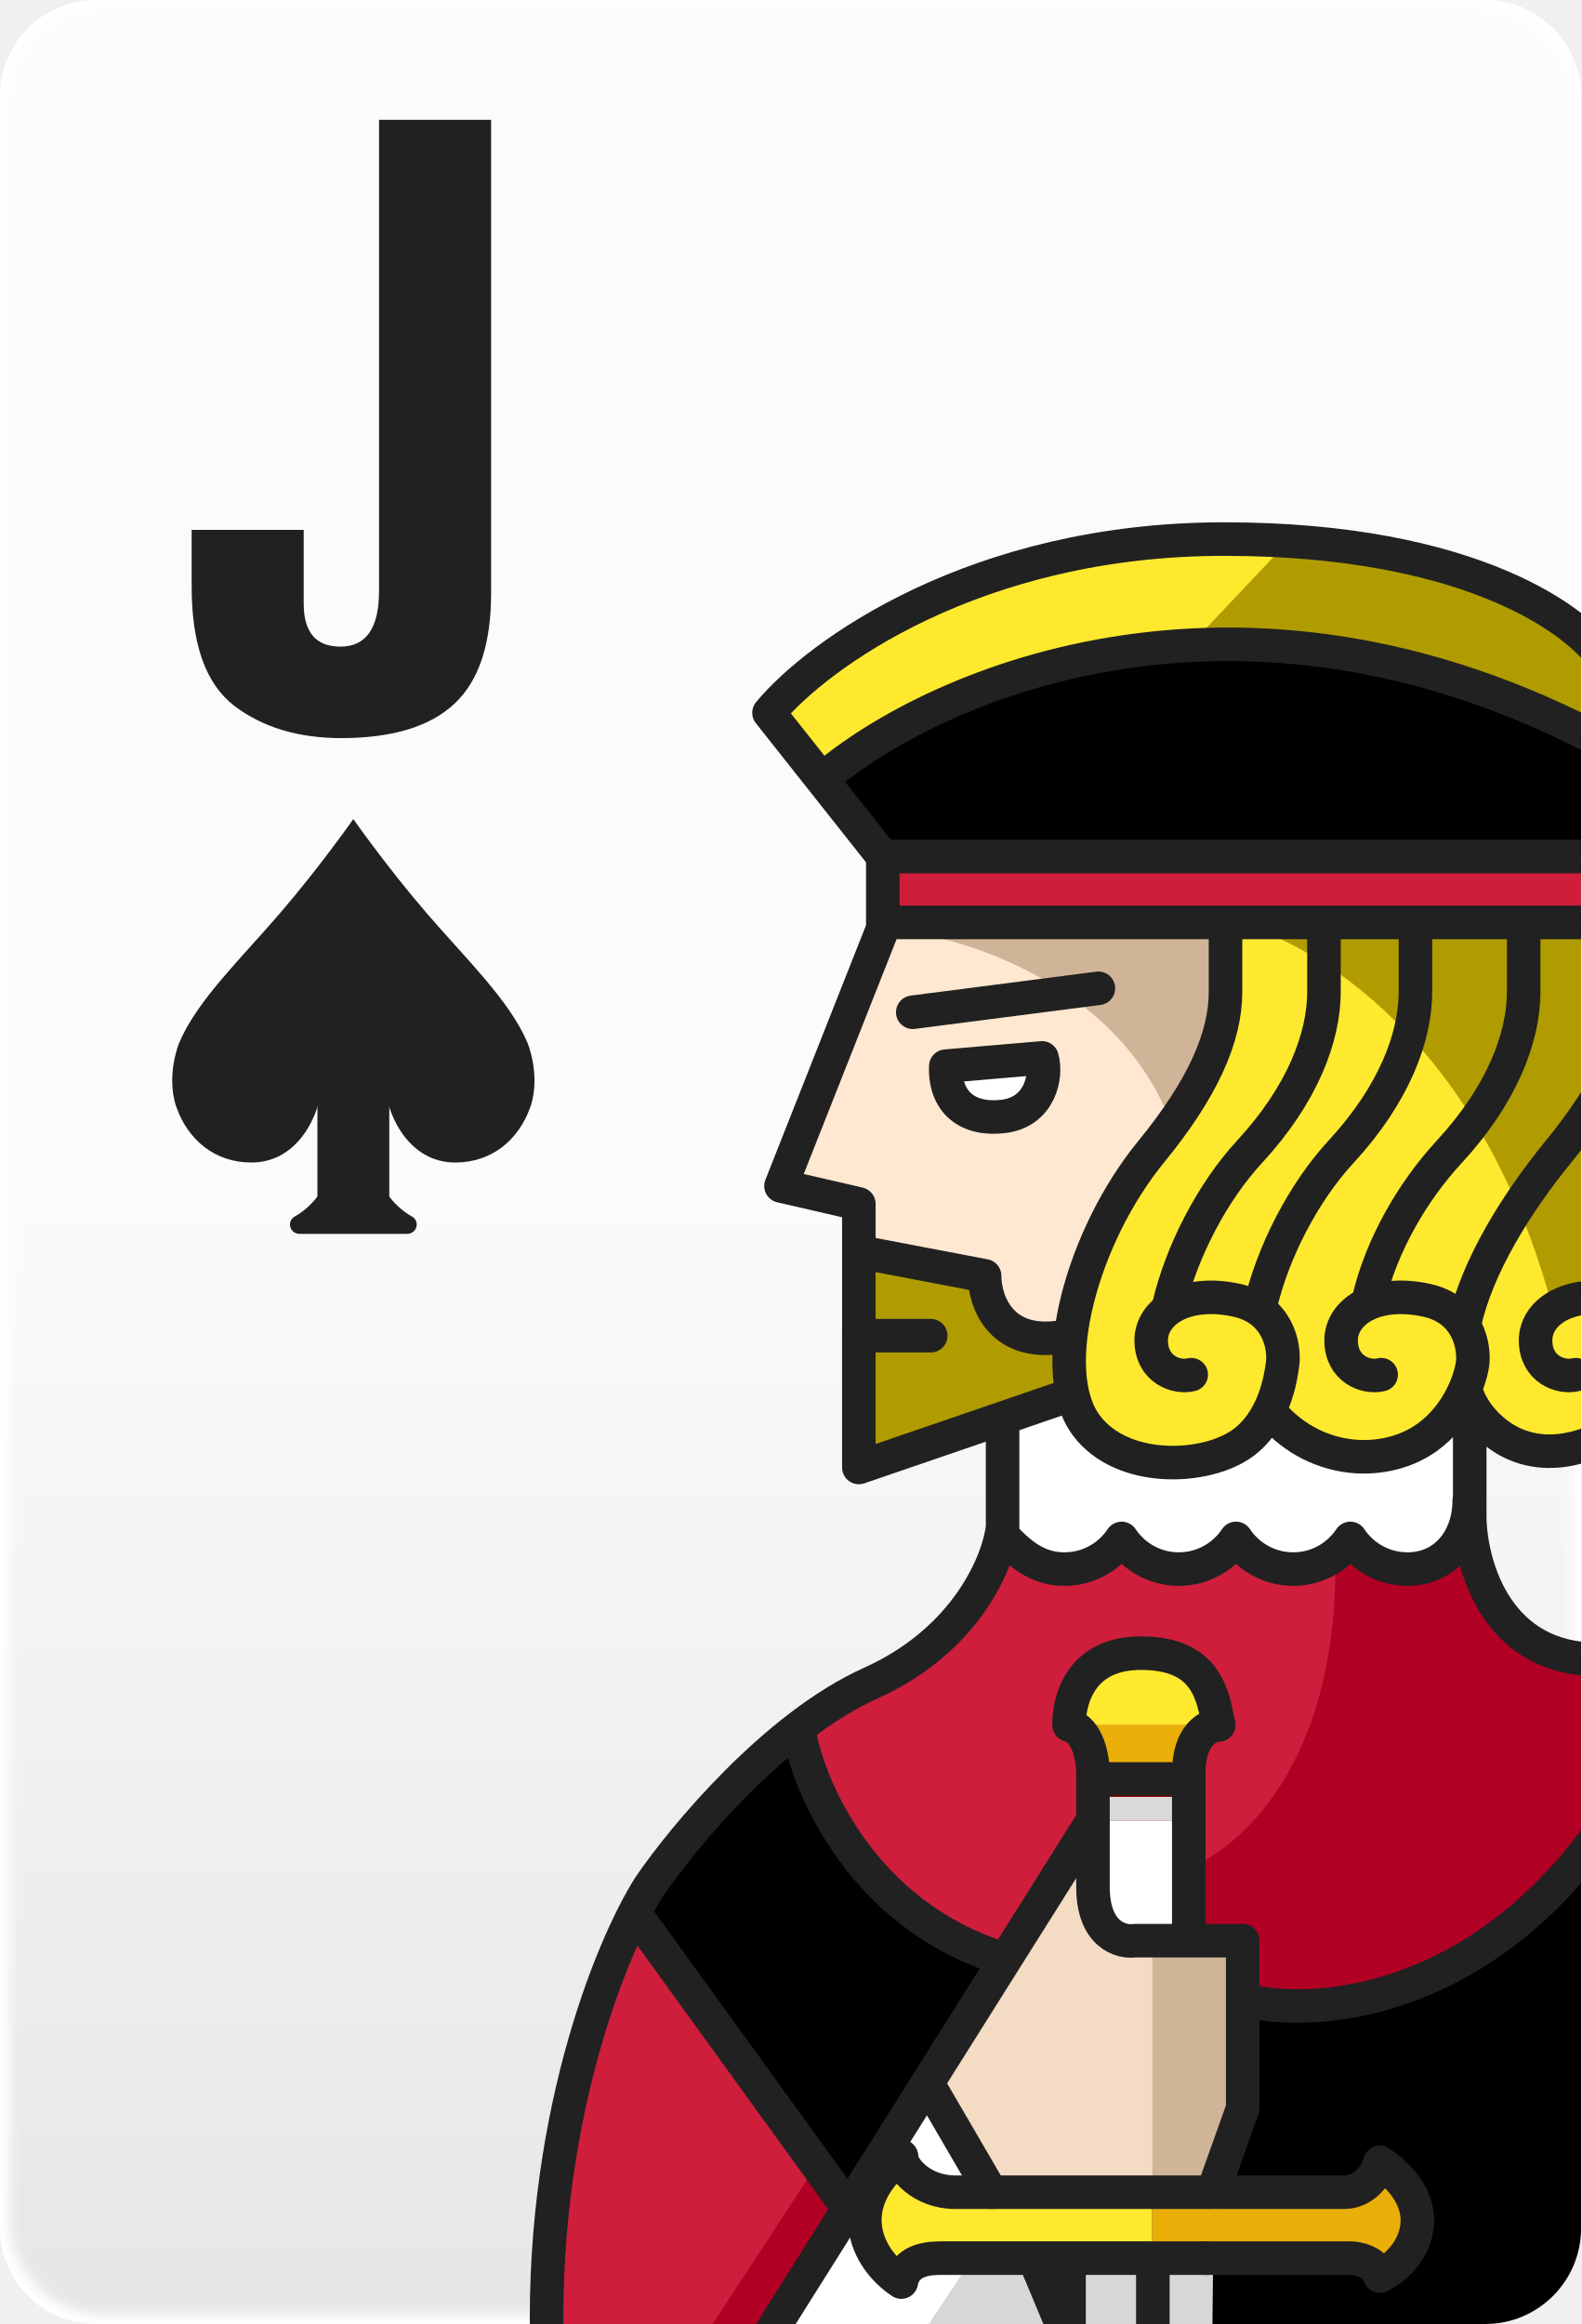
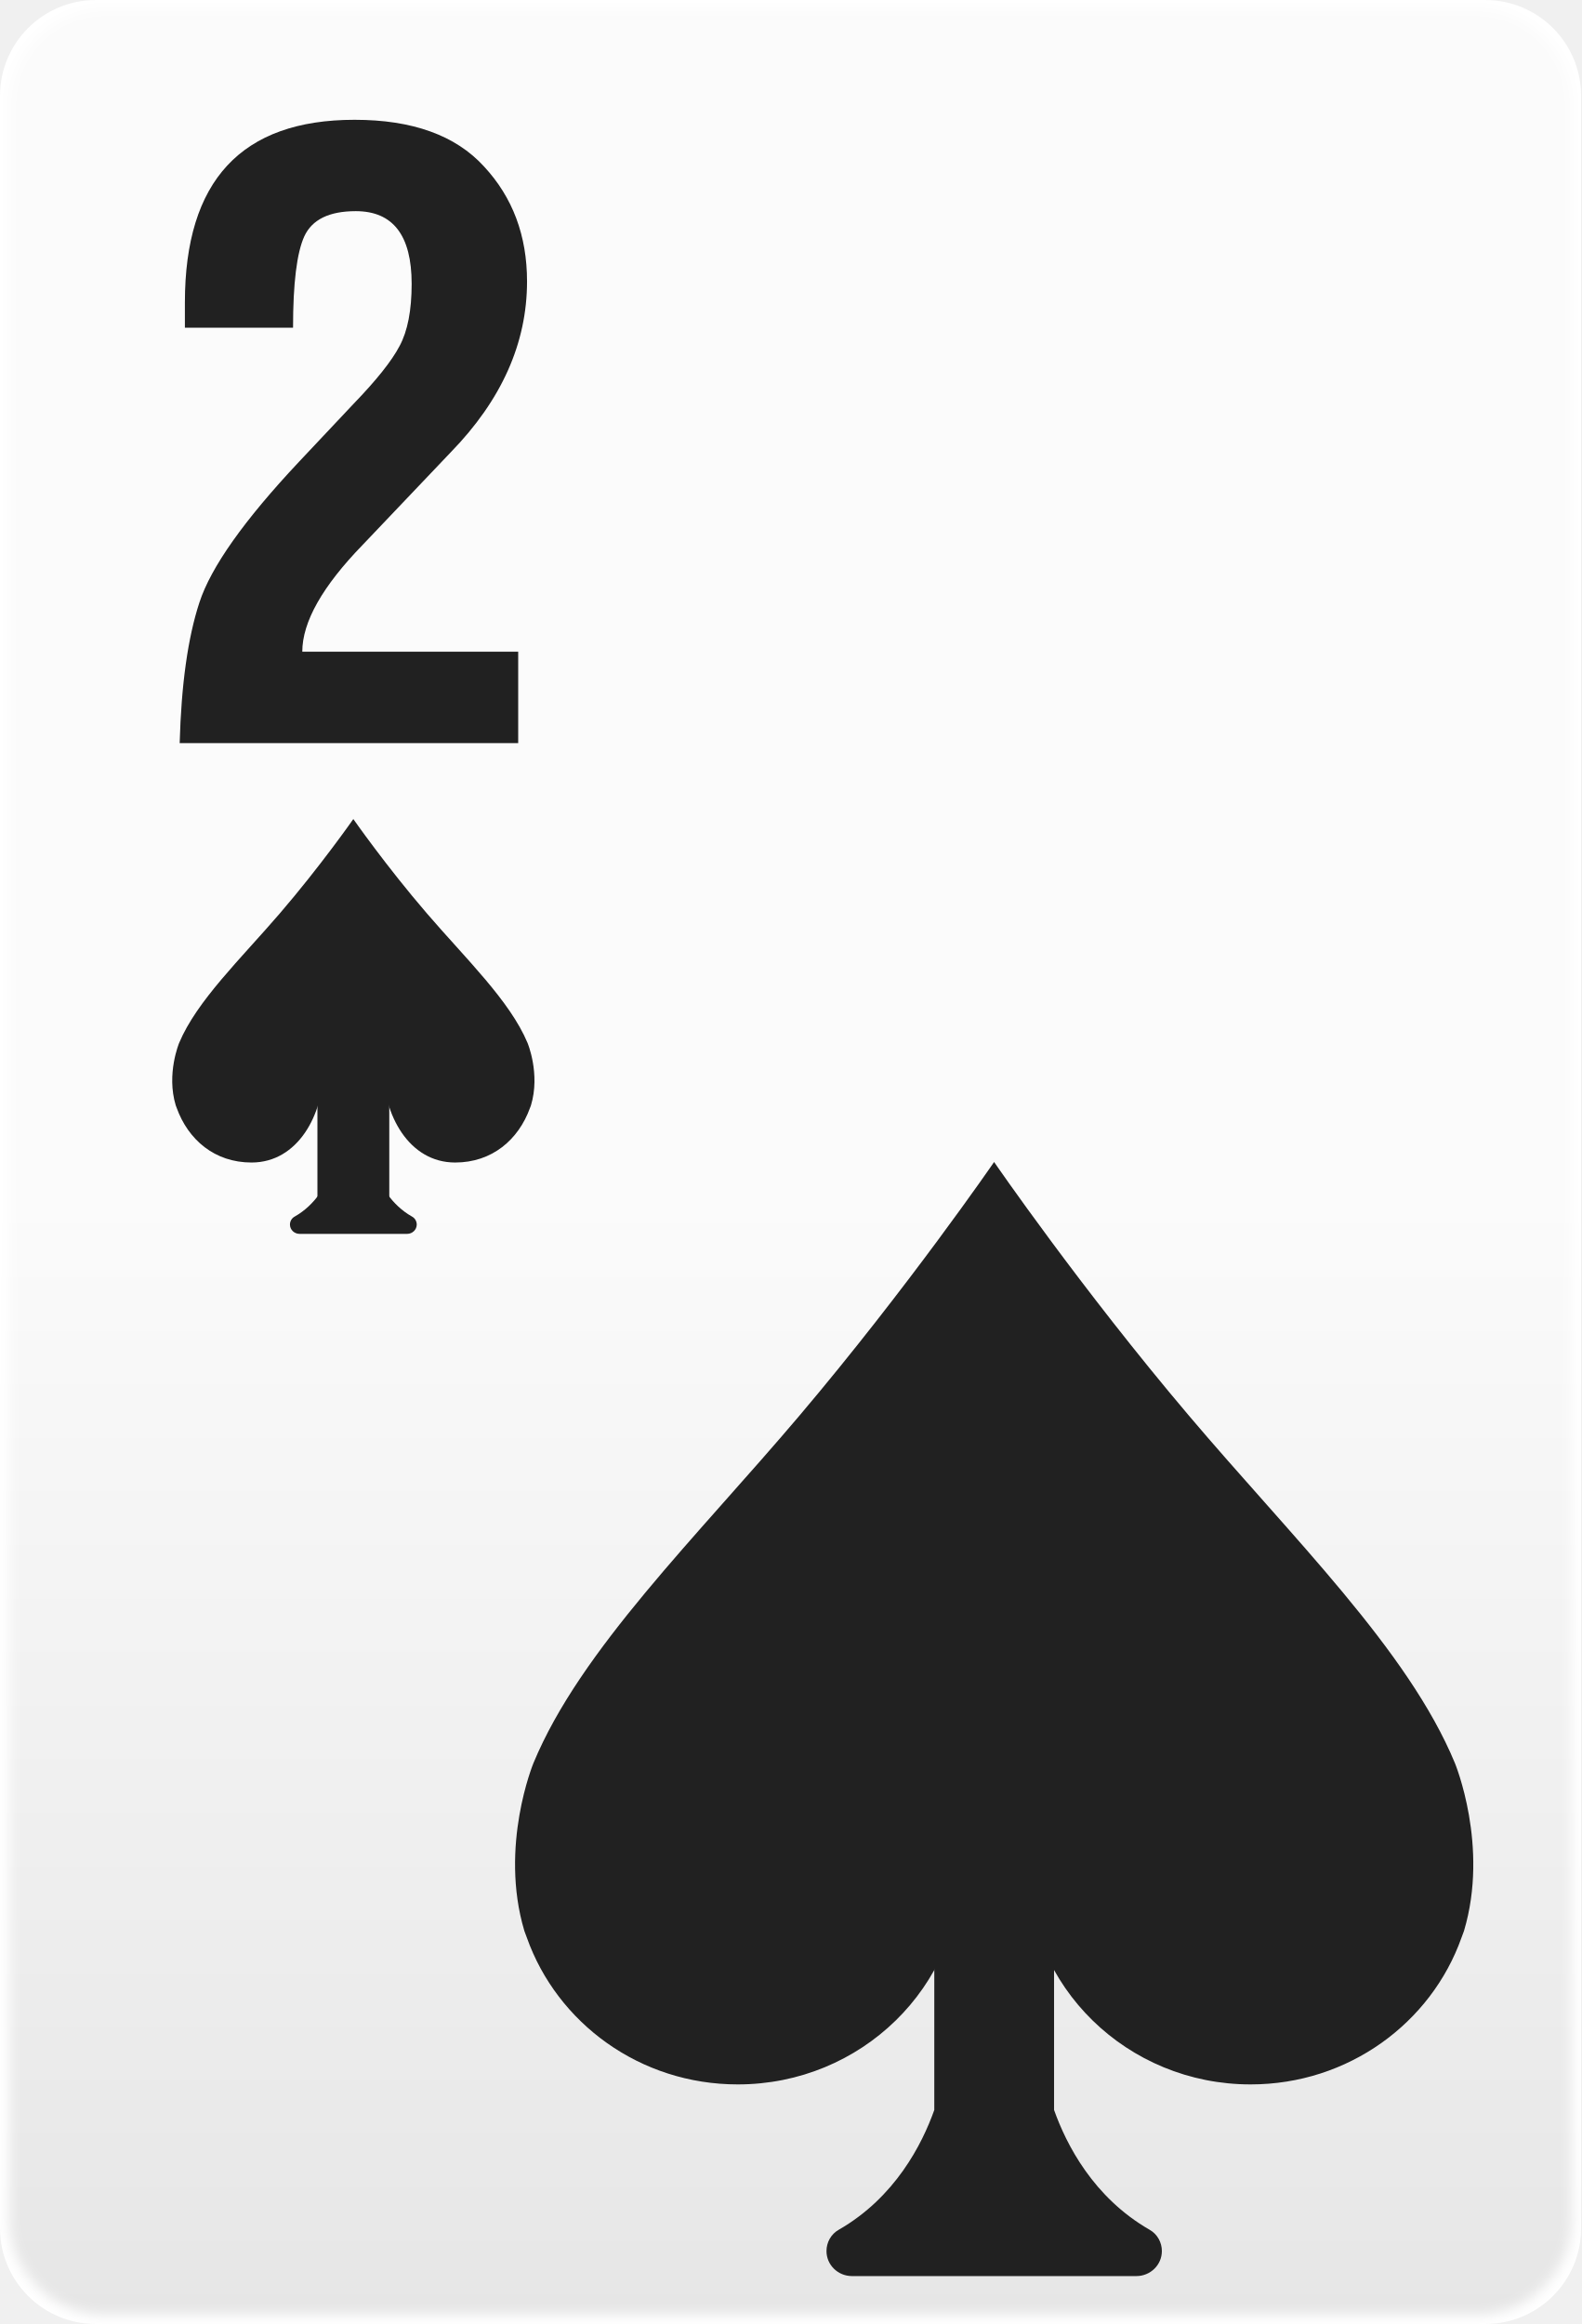
<svg xmlns="http://www.w3.org/2000/svg" width="132" height="194" viewBox="0 0 132 194" fill="none">
-   <g clip-path="url(#clip0_8462_308247)">
-     <g filter="url(#filter0_i_8462_308247)">
-       <rect width="132" height="194" rx="8" fill="url(#paint0_linear_8462_308247)" />
+   <g clip-path="url(#clip0_8462_308238)">
+     <g filter="url(#filter0_i_8462_308238)">
+       <rect width="132" height="194" rx="8" fill="url(#paint0_linear_8462_308238)" />
      <rect width="132" height="194" rx="8" fill="white" fill-opacity="0.5" />
    </g>
+     <path fill-rule="evenodd" clip-rule="evenodd" d="M88 132H92V146H88V176.133C89.019 179.002 91.273 183.432 95.975 186.132C96.621 186.494 97 187.187 97 187.911C97 189.066 96.047 190 94.868 190H88H84H82H78H71.132C69.953 190 69 189.066 69 187.911C69 187.187 69.379 186.494 70.025 186.132C74.727 183.432 76.981 179.002 78 176.133V146H74V132H78H88Z" fill="#212121" />
+     <path fill-rule="evenodd" clip-rule="evenodd" d="M86.491 150.797C86.026 152.386 85.757 154.057 85.757 155.789C85.757 165.844 94.11 174 104.406 174C112.562 174 119.484 168.877 122.015 161.748C122.015 161.748 122.211 161.222 122.223 161.187C124.338 154.105 121.465 147.179 121.465 147.179C117.564 137.745 107.854 128.323 99.258 118.173C90.233 107.533 82.994 97 82.994 97C82.994 97 75.755 107.533 66.742 118.173C58.146 128.323 48.436 137.745 44.535 147.179C44.535 147.179 41.662 154.117 43.777 161.187C43.789 161.222 43.985 161.748 43.985 161.748C46.516 168.877 53.425 174 61.594 174C71.89 174 80.243 165.844 80.243 155.789C80.243 154.057 79.974 152.386 79.509 150.797" fill="#212121" />
    <path fill-rule="evenodd" clip-rule="evenodd" d="M32.902 81.404H26.097V86.617H27.61V97.837C27.224 98.905 26.372 100.554 24.594 101.56C24.35 101.695 24.207 101.953 24.207 102.222C24.207 102.652 24.567 103 25.013 103H27.61H29.122H29.878H31.39H33.987C34.432 103 34.792 102.652 34.792 102.222C34.792 101.953 34.649 101.695 34.405 101.56C32.627 100.554 31.775 98.905 31.39 97.837V86.617H32.902V81.404Z" fill="#212121" />
    <path fill-rule="evenodd" clip-rule="evenodd" d="M31.82 88.403C31.644 88.995 32 88.617 32 89.262C32 93.006 34.107 97.043 38 97.043C41.083 97.043 43.292 95.135 44.249 92.481C44.249 92.481 44.323 92.285 44.328 92.272C45.128 89.635 44.041 87.056 44.041 87.056C42.567 83.543 38.896 80.035 35.646 76.256C32.234 72.294 29.498 68.372 29.498 68.372C29.498 68.372 26.761 72.294 23.354 76.256C20.104 80.035 16.433 83.543 14.958 87.056C14.958 87.056 13.872 89.639 14.672 92.272C14.676 92.285 14.75 92.481 14.75 92.481C15.707 95.135 17.912 97.043 21 97.043C24.892 97.043 27 93.006 27 89.262C27 88.617 27.356 88.995 27.18 88.403" fill="#212121" />
    <rect x="26.5" y="88" width="6" height="12" fill="#212121" />
-     <g clip-path="url(#clip1_8462_308247)">
-       <path d="M66.702 168V144C67.202 143.5 69.702 141.8 75.702 139C81.702 136.2 83.535 129.5 83.702 126.5L112.202 129C113.002 146.6 103.535 155 98.702 157L90.702 153.5L82.702 166L66.702 168Z" fill="#CE1E3C" />
-       <path d="M134.202 138.5C123.402 137.7 122.035 128.5 122.702 124L111.202 125C113.202 145.4 104.369 153.833 99.202 156V162.5H103.702V167C119.702 169.8 130.702 159.167 134.202 153.5V138.5Z" fill="#B10024" />
-       <path d="M84.702 163C71.502 160.6 67.535 149.333 67.202 144C60.802 148.4 54.869 156.5 52.702 160L70.702 184L62.202 198H115.202L132.202 194.5C137.535 175.167 145.402 139.9 134.202 153.5C123.002 167.1 109.869 168.167 104.702 167C103.535 166.667 97.902 165.4 84.702 163Z" fill="black" />
-       <path d="M79.702 183.5C77.302 183.5 75.702 181.833 75.202 181L73.202 182.5L72.202 187.5L75.202 190.5L77.702 188.5H96.202V183.5H79.702Z" fill="#FFE92F" />
-       <path d="M96.202 184L113.702 183L116.702 181.5L118.202 188L115.702 189.5L96.202 188V184Z" fill="#E9AE08" />
-       <path d="M55.702 196.5L66.702 179L70.702 185L63.702 196.5H55.702Z" fill="#B10024" />
-       <path d="M68 181L53 161C50.6 163.8 48 174.167 47 179L45.5 194H59.5L68 181Z" fill="#CE1E3C" />
-       <path d="M83.702 128.5V118.5L88.702 116.5L123.202 117.5L122.202 127.5C118.602 133.9 114.369 130.833 112.702 128.5C108.702 132.9 104.369 130.333 102.702 128.5C98.302 133.3 94.535 130.5 93.202 128.5C88.802 132.5 85.035 130.167 83.702 128.5Z" fill="white" />
-       <path d="M101.202 144H89.702L91.702 148.5H98.702L101.202 144Z" fill="#E9AE08" />
-       <path d="M89.702 141.5L93.202 139H97.202L101.202 141.5V144H89.702V141.5Z" fill="#FFE92F" />
-       <path d="M90.702 159.5V153L77.202 173.5L83.202 183.5H96.702V162.5H93.202L90.702 159.5Z" fill="#F4DBC3" />
-       <path d="M103.202 176.5V162.5H96.202V183H100.702L103.202 176.5Z" fill="#D0B498" />
-       <path d="M77.702 174L72.202 181.5L72.702 183L75.702 181.5L78.202 183H82.202L77.702 174Z" fill="white" />
-       <path d="M72.702 183.5L71.202 182.5L61.202 199H74.702L81.202 189.5H76.702L74.702 191L72.702 187V183.5Z" fill="white" />
-       <path d="M76.202 196L80.869 189H101.276L101.202 196H76.202Z" fill="#D7D7D7" />
-       <path d="M91.202 152H99.202V161.5H91.202V152Z" fill="white" />
-       <rect x="92" y="149" width="8" height="3" fill="#D9D9D9" />
-       <path d="M91.702 149H99.202" stroke="#900600" stroke-width="2" stroke-linecap="round" stroke-linejoin="round" />
-       <path d="M98.202 96L75.202 79.5L76.702 77H104.202V86L101.702 91.5L98.202 96Z" fill="#D0B498" />
-       <path d="M98.202 95C94.202 82.2 80.202 78 73.702 77.5L65.202 99L71.702 101L72.702 105L81.702 106.5L85.202 111.5L88.202 112.5L90.202 111C90.602 107 95.702 98.667 98.202 95Z" fill="#FFE8D1" />
-       <path d="M86.994 88.31L78.961 88.999C78.845 91.997 80.785 93.573 83.802 93.19C86.82 92.807 87.436 89.828 86.994 88.31Z" fill="white" />
-       <path d="M72.202 122.5V104.5L81.702 106.5C81.702 109.7 84.369 111.167 85.702 111.5L88.702 112V116.5L72.202 122.5Z" fill="#B09C00" />
-       <path d="M99.202 91.5C102.802 87.5 102.702 79.833 102.202 76.5L133.702 77.5L135.202 121H125.702L121.702 117.5L116.702 122H110.702L105.702 118.5L99.202 122C97.535 121.667 93.702 120.7 91.702 119.5C89.702 118.3 88.869 114.667 88.702 113L90.702 104.5C92.035 101.833 95.602 95.5 99.202 91.5Z" fill="#FFE92F" />
-       <path d="M129.702 109.5C123.702 86.7 109.535 78.667 103.202 77H138.702V104L129.702 109.5Z" fill="#B09C00" />
-       <path d="M132.202 61.5C101.402 45.9 77.035 57.333 68.702 65L73.702 71.5H132.202H138.202L132.202 61.5Z" fill="black" />
-       <path d="M101.202 53.5C88.002 53.1 74.035 60.667 68.702 64.5L64.702 59C79.102 44.6 102.035 44 111.702 45.5L101.202 53.5Z" fill="#FFE92F" />
-       <rect x="74.202" y="72" width="60" height="5" fill="#CE1E3C" />
-       <path d="M108.202 44.5L114.702 45.5C123.502 45.5 130.369 50.833 132.702 53.5V61.5C119.502 54.7 105.202 53.333 99.702 53.5L108.202 44.5Z" fill="#B09C00" />
-       <path d="M134.202 55.5C132.202 52 123.002 45 102.202 45C81.402 45 68.202 54.667 64.202 59.5L73.702 71.5V77.5L65.202 99L71.702 100.5V122.5L89.202 116.5" stroke="#212121" stroke-width="2.8" stroke-linejoin="round" />
-       <path d="M68.702 65C78.035 57 104.502 45.4 135.702 63" stroke="#212121" stroke-width="2.8" stroke-linecap="round" stroke-linejoin="round" />
-       <path d="M71.702 111.5H77.702" stroke="#212121" stroke-width="2.8" stroke-linecap="round" stroke-linejoin="round" />
-       <path d="M71.702 104.5L82.202 106.5C82.202 108.667 83.602 112.7 89.202 111.5" stroke="#212121" stroke-width="2.8" stroke-linecap="round" stroke-linejoin="round" />
-       <path d="M83.702 119V127.5C83.369 130.333 80.702 136.9 72.702 140.5C64.702 144.1 57.035 153.333 54.202 157.5C51.035 162.5 44.902 177.4 45.702 197" stroke="#212121" stroke-width="2.8" stroke-linecap="round" stroke-linejoin="round" />
-       <path d="M53.202 160L70.202 183.5" stroke="#212121" stroke-width="2.8" stroke-linecap="round" stroke-linejoin="round" />
-       <path d="M66.702 144.5C67.535 149.333 72.102 159.9 83.702 163.5" stroke="#212121" stroke-width="2.8" stroke-linecap="round" stroke-linejoin="round" />
-       <path d="M91.202 152L63.202 196.5" stroke="#212121" stroke-width="2.8" stroke-linecap="round" stroke-linejoin="round" />
-       <path d="M122.702 118.5V126.5C122.702 130.333 124.702 138.1 132.702 138.5" stroke="#212121" stroke-width="2.8" stroke-linecap="round" stroke-linejoin="round" />
-       <path d="M104 167C109.667 168.333 122.802 167.5 133.202 153.5" stroke="#212121" stroke-width="2.8" stroke-linecap="round" stroke-linejoin="round" />
-       <path d="M77.5 174L82.748 183" stroke="#212121" stroke-width="2.8" stroke-linecap="round" stroke-linejoin="round" />
-       <path d="M75.248 180C75.248 181 76.948 183 79.748 183C82.548 183 95.915 183 101.248 183L103.748 176V162H99.248M99.248 162H94.748C93.581 162.167 91.248 161.5 91.248 157.5V148C91.248 146.833 90.848 144.4 89.248 144C89.248 141.833 90.248 138 95.248 138C100.748 138 101.248 141.5 101.748 144C100.915 144 99.248 144.8 99.248 148C99.248 151.2 99.248 158.667 99.248 162Z" stroke="#212121" stroke-width="2.8" stroke-linecap="round" stroke-linejoin="round" />
-       <path d="M100.748 188.5H78.748C77.748 188.5 75.648 188.5 75.248 190.5C72.248 188.5 70.248 184 75.248 180" stroke="#212121" stroke-width="2.8" stroke-linecap="round" stroke-linejoin="round" />
-       <path d="M100.702 188.5H112.702C113.369 188.5 114.802 188.8 115.202 190C118.202 188.5 120.402 184.1 115.202 180.5C114.869 181.667 113.802 183 112.202 183C110.602 183 104.535 183 101.702 183" stroke="#212121" stroke-width="2.8" stroke-linecap="round" stroke-linejoin="round" />
-       <path d="M91.748 148.5H99.248" stroke="#212121" stroke-width="2.8" stroke-linecap="round" stroke-linejoin="round" />
-       <path d="M96.248 189.5V195.5" stroke="#212121" stroke-width="2.8" stroke-linecap="round" stroke-linejoin="round" />
-       <path d="M86.748 189.5L89.248 195.5V189.5" stroke="#212121" stroke-width="2.8" stroke-linecap="round" stroke-linejoin="round" />
-       <path d="M89.248 189.5H86.748" stroke="#212121" stroke-width="2.8" stroke-linecap="round" stroke-linejoin="round" />
-       <path d="M73.702 71.5H134.202" stroke="#212121" stroke-width="2.8" />
-       <path d="M73.702 77H134.202" stroke="#212121" stroke-width="2.8" />
-       <path d="M76.202 84.5L91.702 82.5" stroke="#212121" stroke-width="2.8" stroke-linecap="round" stroke-linejoin="round" />
-       <path d="M86.994 88.31L78.961 88.999C78.845 91.997 80.785 93.573 83.802 93.19C86.82 92.807 87.436 89.828 86.994 88.31Z" stroke="#212121" stroke-width="2.8" stroke-linecap="round" stroke-linejoin="round" />
-       <path d="M102.314 78V82.773C102.314 86.592 100.405 90.888 96.109 96.138C90.35 103.177 87.254 114.402 90.703 119C93.703 123 100.636 122.69 103.703 120.5C106.376 118.591 106.928 115.072 107.087 113.799C107.246 112.367 106.705 109.312 103.269 108.548C98.973 107.594 96.109 109.503 96.109 111.89C96.109 114.276 98.177 115.072 99.45 114.754" stroke="#212121" stroke-width="2.8" stroke-linecap="round" stroke-linejoin="round" />
-       <path d="M136.314 78V82.773C136.314 86.592 134.405 90.888 130.109 96.138C126.635 100.384 123.318 105.716 122.279 110.458M131.541 114.754C130.268 115.072 128.2 114.276 128.2 111.89C128.2 109.503 131.064 107.594 135.359 108.548C138.796 109.312 139.337 112.367 139.178 113.799C138.966 115.708 138.032 117.14 135.359 119.049C132.018 121.436 127.188 122.391 123.793 118.572C123.212 117.918 122.781 117.196 122.482 116.418" stroke="#212121" stroke-width="2.8" stroke-linecap="round" stroke-linejoin="round" />
-       <path d="M118.171 78V82.773C118.171 86.592 116.376 91.36 111.965 96.138C108.827 99.538 106.262 104.515 105.212 109.026M106.238 118.095C110.056 122.391 115.784 122.391 119.125 120.004C121.798 118.095 122.785 115.072 122.944 113.799C123.103 112.367 122.562 109.312 119.125 108.548C114.829 107.594 111.965 109.503 111.965 111.89C111.965 114.276 114.034 115.072 115.307 114.754" stroke="#212121" stroke-width="2.8" stroke-linecap="round" stroke-linejoin="round" />
-       <path d="M110.533 78V82.773C110.533 86.592 108.738 91.36 104.328 96.138C101.189 99.538 98.624 104.515 97.574 109.026" stroke="#212121" stroke-width="2.8" stroke-linecap="round" stroke-linejoin="round" />
-       <path d="M127.206 78V82.773C127.206 86.592 125.411 91.36 121.001 96.138C117.862 99.538 115.297 104.037 114.247 108.548" stroke="#212121" stroke-width="2.8" stroke-linecap="round" stroke-linejoin="round" />
-       <path d="M122.661 125.255C122.661 128.418 120.672 130.982 117.508 130.982C115.516 130.982 113.761 129.965 112.735 128.422C111.709 129.965 109.954 130.982 107.962 130.982C105.97 130.982 104.215 129.965 103.189 128.422C102.163 129.965 100.408 130.982 98.416 130.982C96.423 130.982 94.669 129.965 93.642 128.422C92.616 129.965 90.862 130.982 88.869 130.982C86.5 131 85 129.5 84 128.5" stroke="#212121" stroke-width="2.8" stroke-linecap="round" stroke-linejoin="round" />
-     </g>
-     <path fill-rule="evenodd" clip-rule="evenodd" d="M28.484 61.614C32.743 61.614 35.894 60.659 37.936 58.75C39.979 56.841 41 53.769 41 49.533V10H31.645V49.336C31.645 52.43 30.57 53.977 28.419 53.977C26.376 53.977 25.355 52.781 25.355 50.389V44.234H16V48.974C16 53.78 17.184 57.093 19.553 58.915C21.921 60.714 24.898 61.614 28.484 61.614Z" fill="#212121" />
+     <path fill-rule="evenodd" clip-rule="evenodd" d="M43.262 62.032V54.405H25.237C25.237 51.919 26.916 48.948 30.272 45.49L37.623 37.762C41.874 33.4 44 28.643 44 23.491C44 19.672 42.803 16.474 40.409 13.898C38.037 11.299 34.434 10 29.601 10C20.158 10 15.436 15.085 15.436 25.254V27.355H24.465C24.465 23.649 24.779 21.107 25.405 19.728C26.054 18.327 27.486 17.627 29.701 17.627C32.812 17.627 34.367 19.649 34.367 23.694C34.367 25.909 34.031 27.638 33.36 28.881C32.711 30.123 31.424 31.739 29.5 33.728L24.969 38.541C20.382 43.422 17.607 47.343 16.645 50.303C15.682 53.241 15.134 57.151 15 62.032H43.262Z" fill="#212121" />
  </g>
  <defs>
-     <filter id="filter0_i_8462_308247" x="0" y="0" width="132" height="194" filterUnits="userSpaceOnUse" color-interpolation-filters="sRGB">
+     <filter id="filter0_i_8462_308238" x="0" y="0" width="132" height="194" filterUnits="userSpaceOnUse" color-interpolation-filters="sRGB">
      <feFlood flood-opacity="0" result="BackgroundImageFix" />
      <feBlend mode="normal" in="SourceGraphic" in2="BackgroundImageFix" result="shape" />
      <feColorMatrix in="SourceAlpha" type="matrix" values="0 0 0 0 0 0 0 0 0 0 0 0 0 0 0 0 0 0 127 0" result="hardAlpha" />
-       <feMorphology radius="2" operator="erode" in="SourceAlpha" result="effect1_innerShadow_8462_308247" />
+       <feMorphology radius="2" operator="erode" in="SourceAlpha" result="effect1_innerShadow_8462_308238" />
      <feOffset />
      <feGaussianBlur stdDeviation="0.5" />
      <feComposite in2="hardAlpha" operator="arithmetic" k2="-1" k3="1" />
      <feColorMatrix type="matrix" values="0 0 0 0 1 0 0 0 0 1 0 0 0 0 1 0 0 0 1 0" />
-       <feBlend mode="normal" in2="shape" result="effect1_innerShadow_8462_308247" />
+       <feBlend mode="normal" in2="shape" result="effect1_innerShadow_8462_308238" />
    </filter>
-     <linearGradient id="paint0_linear_8462_308247" x1="8.984" y1="101.043" x2="8.984" y2="268.635" gradientUnits="userSpaceOnUse">
+     <linearGradient id="paint0_linear_8462_308238" x1="8.984" y1="101.043" x2="8.984" y2="268.635" gradientUnits="userSpaceOnUse">
      <stop stop-color="#F6F6F6" />
      <stop offset="1" stop-color="#ABABAB" />
    </linearGradient>
-     <clipPath id="clip0_8462_308247">
+     <clipPath id="clip0_8462_308238">
      <rect width="132" height="194" rx="8" fill="white" />
-     </clipPath>
-     <clipPath id="clip1_8462_308247">
-       <rect x="33" y="40" width="99.203" height="154" rx="8" fill="white" />
    </clipPath>
  </defs>
</svg>
